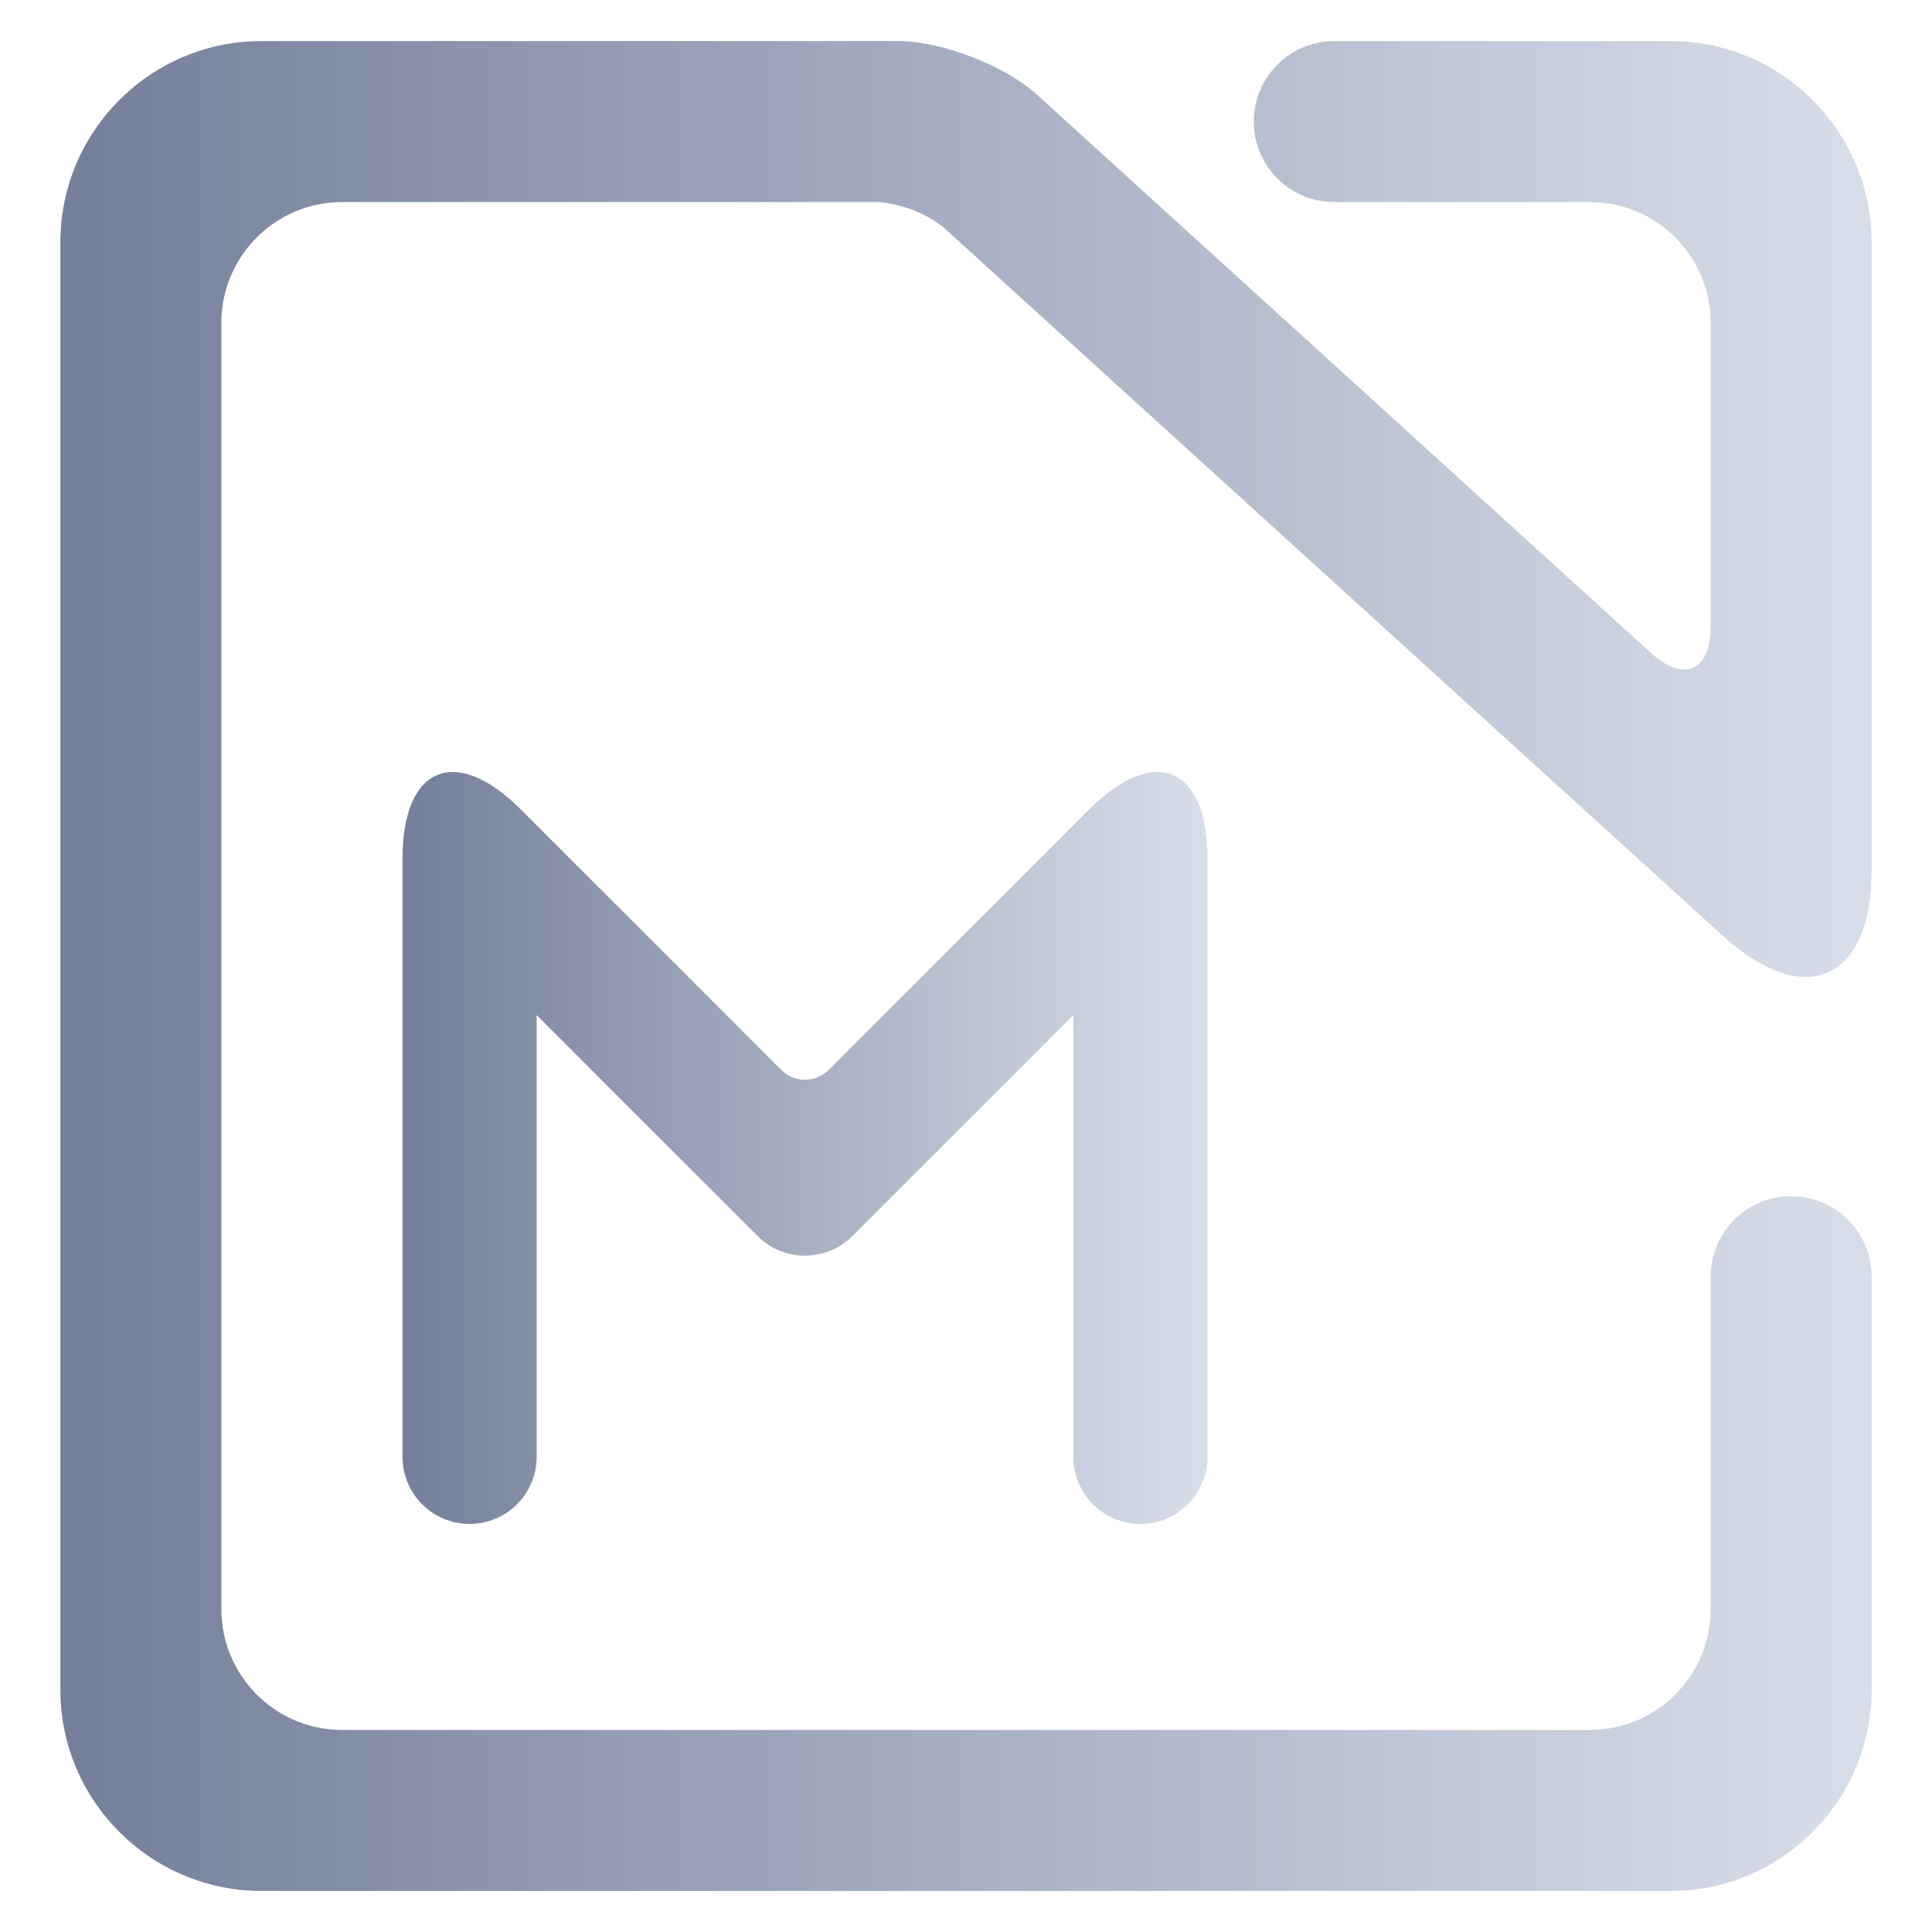
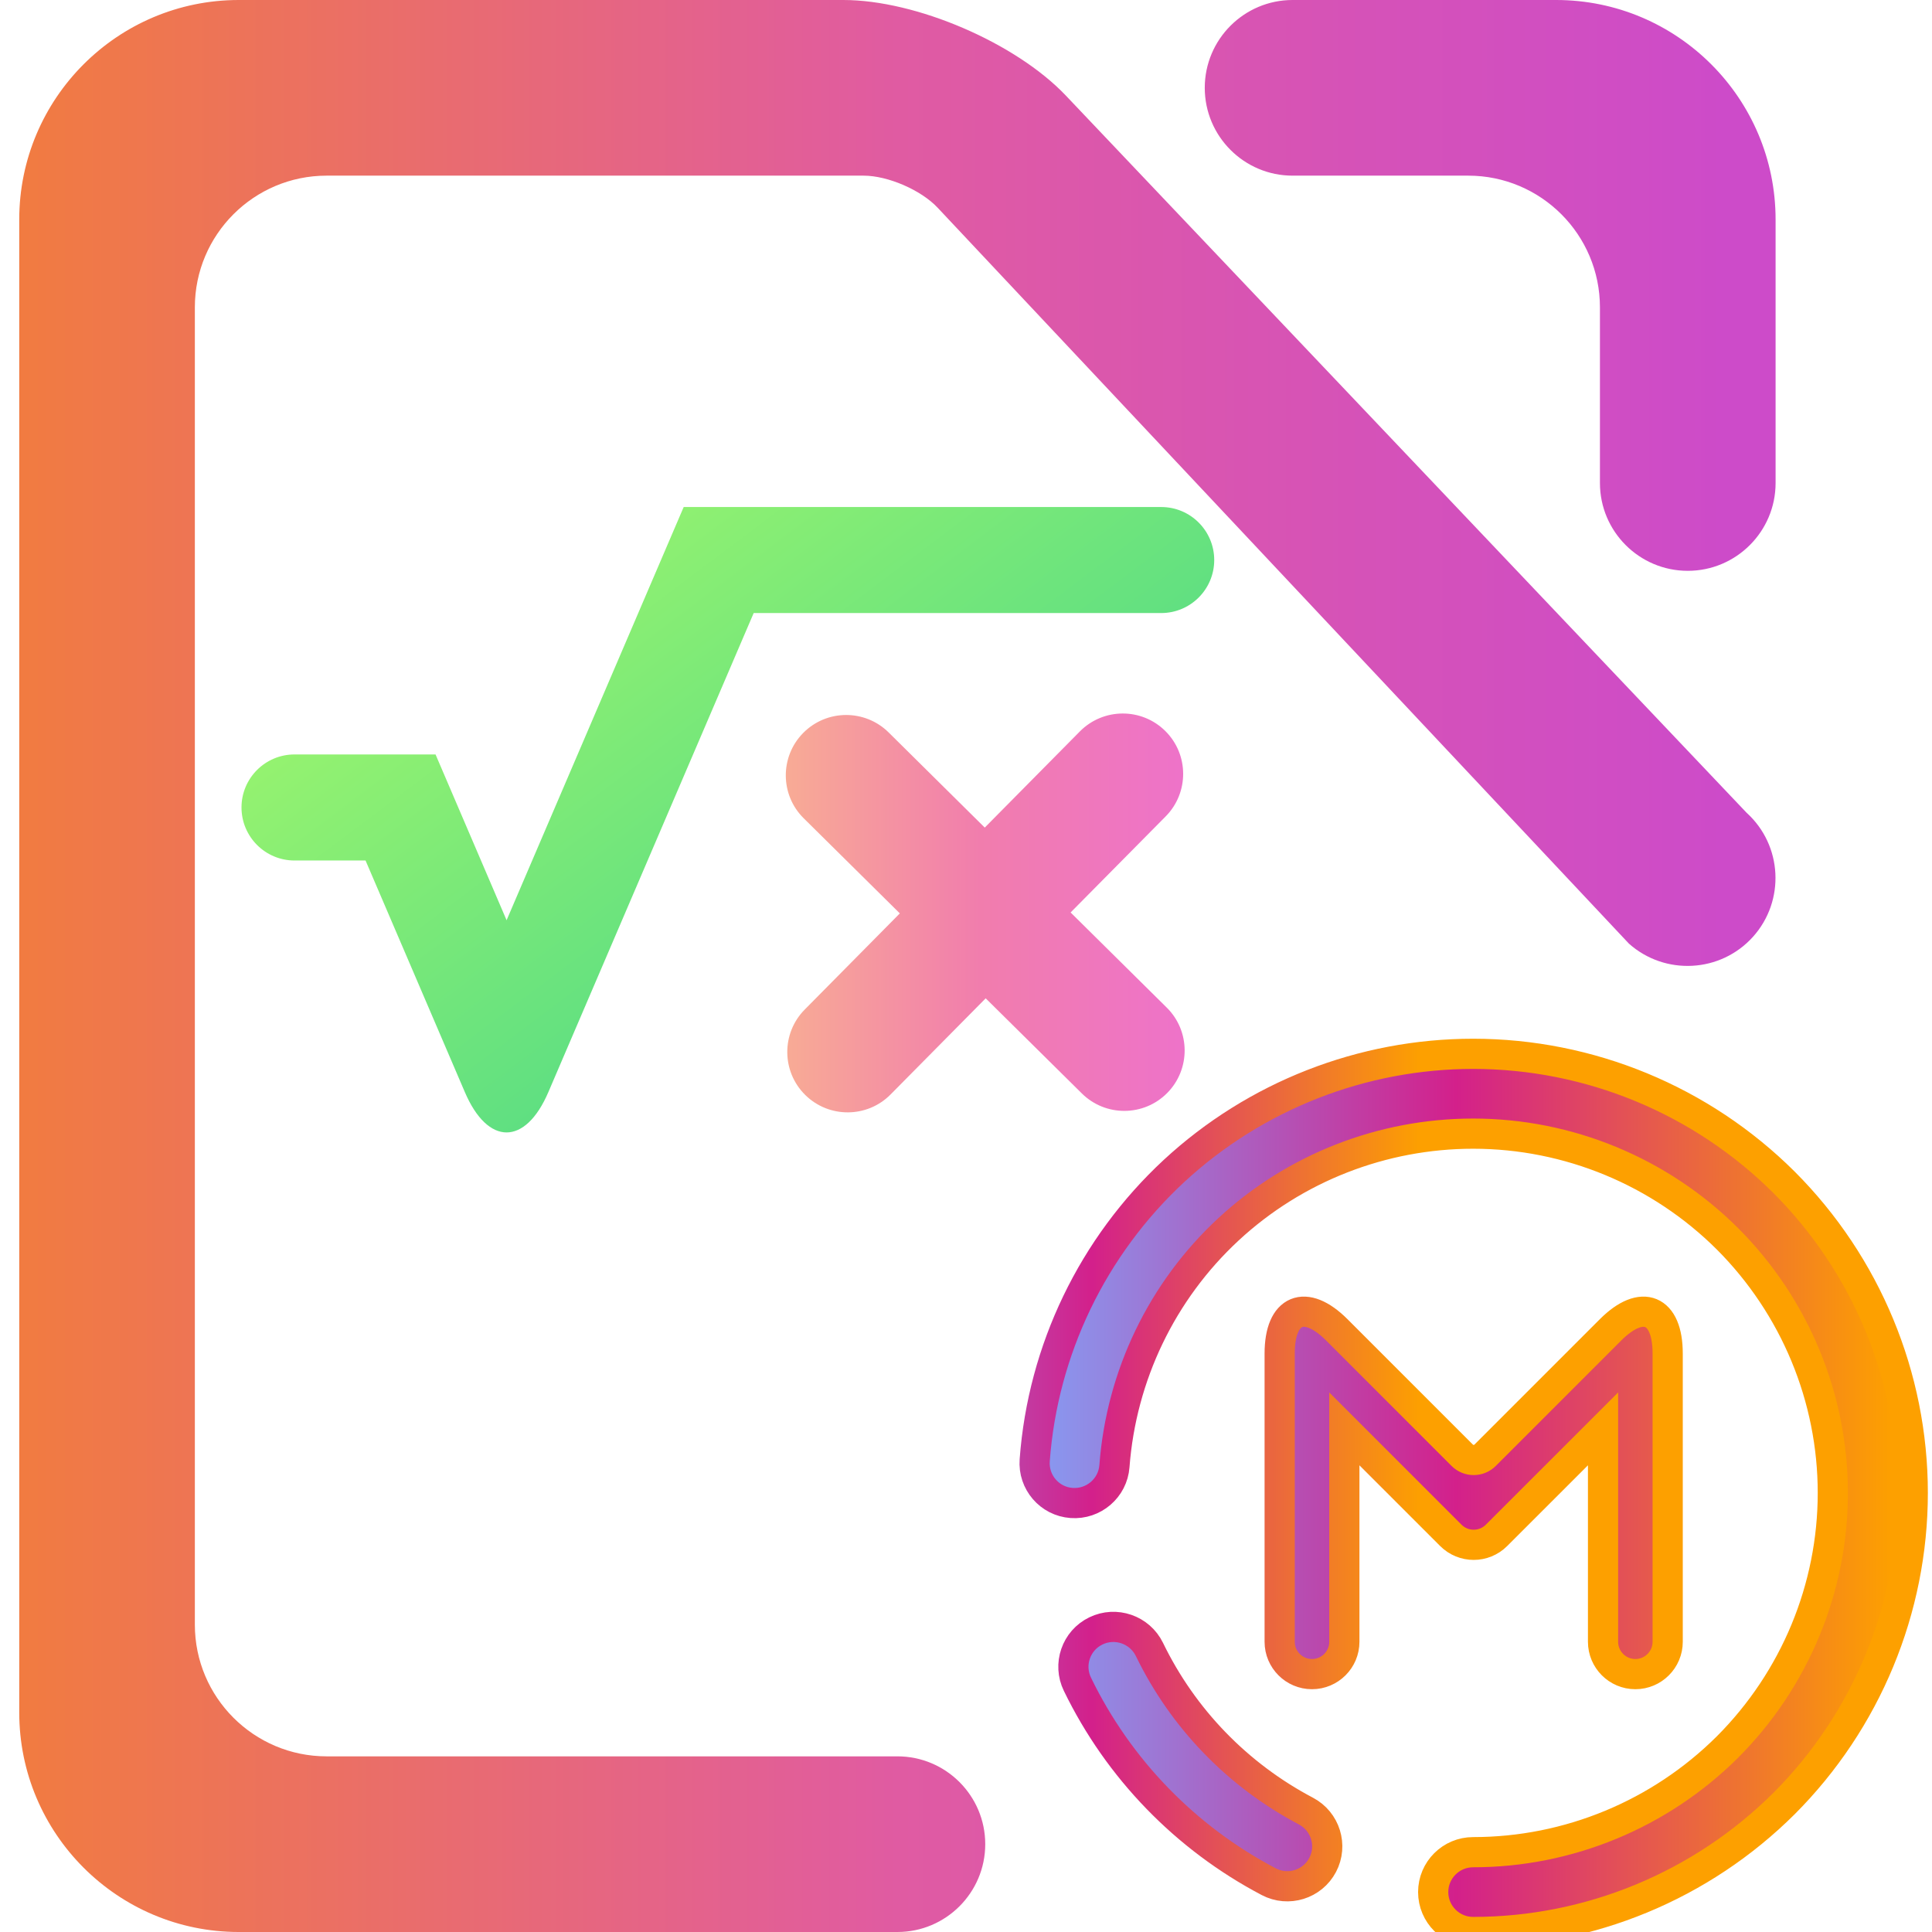
<svg xmlns="http://www.w3.org/2000/svg" style="isolation:isolate" viewBox="0 0 48 48" width="48pt" height="48pt">
-   <linearGradient id="_lgradient_28" x1="0" y1="0.5" x2="1" y2="0.5" gradientTransform="matrix(45,0,0,45.96,1.5,1.02)" gradientUnits="userSpaceOnUse">
-     <stop offset="0%" stop-opacity="1" style="stop-color:rgb(117,127,154)" />
-     <stop offset="98.696%" stop-opacity="1" style="stop-color:rgb(215,221,232)" />
+   <linearGradient id="_lgradient_5" x1="0" y1="0.5" x2="1" y2="0.5" gradientTransform="matrix(43.636,0,0,48,0.478,0)" gradientUnits="userSpaceOnUse">
+     <stop offset="0%" stop-opacity="1" style="stop-color:rgb(241,123,65)" />
+     <stop offset="50%" stop-opacity="1" style="stop-color:rgb(224,91,162)" />
+     <stop offset="97.5%" stop-opacity="1" style="stop-color:rgb(205,75,201)" />
  </linearGradient>
-   <path d=" M 42.5 31.72 L 42.5 31.72 C 42.5 30.616 43.396 29.72 44.5 29.72 L 44.5 29.72 C 45.604 29.72 46.5 30.616 46.5 31.72 L 46.5 31.72 L 46.5 41.98 C 46.5 44.74 44.26 46.98 41.5 46.98 L 6.5 46.98 C 3.74 46.98 1.5 44.74 1.5 41.98 L 1.5 6.02 C 1.5 3.26 3.74 1.02 6.5 1.02 L 22.3 1.02 C 23.404 1.02 24.963 1.623 25.78 2.366 L 41.02 16.224 C 41.837 16.967 42.5 16.674 42.5 15.57 L 42.5 8.02 C 42.5 6.364 41.156 5.02 39.5 5.02 L 33.15 5.02 L 33.15 5.02 C 32.046 5.02 31.15 4.124 31.15 3.02 L 31.15 3.02 C 31.15 1.916 32.046 1.02 33.15 1.02 L 33.15 1.02 L 41.5 1.02 C 44.26 1.02 46.5 3.26 46.5 6.02 L 46.5 21.61 C 46.5 24.37 44.842 25.103 42.8 23.247 L 23.49 5.693 C 23.082 5.321 22.302 5.02 21.75 5.02 L 8.5 5.02 C 6.844 5.02 5.5 6.364 5.5 8.02 L 5.5 39.98 C 5.5 41.636 6.844 42.98 8.5 42.98 L 39.5 42.98 C 41.156 42.98 42.5 41.636 42.5 39.98 L 42.5 31.72 Z " fill="url(#_lgradient_28)" />
-   <linearGradient id="_lgradient_29" x1="0" y1="0.5" x2="1" y2="0.5" gradientTransform="matrix(20,0,0,20.692,10,17.17)" gradientUnits="userSpaceOnUse">
-     <stop offset="0%" stop-opacity="1" style="stop-color:rgb(117,127,154)" />
-     <stop offset="98.696%" stop-opacity="1" style="stop-color:rgb(215,221,232)" />
+   <path d=" M 32.114 4.364 L 32.114 4.364 C 30.91 4.364 29.932 3.386 29.932 2.182 L 29.932 2.182 C 29.932 0.978 30.91 0 32.114 0 L 32.114 0 L 38.66 0 C 41.67 0 44.114 2.444 44.114 5.455 L 44.114 12 L 44.114 12 C 44.114 13.204 43.136 14.182 41.932 14.182 L 41.932 14.182 C 40.728 14.182 39.75 13.204 39.75 12 L 39.75 12 L 39.75 7.636 C 39.75 5.83 38.284 4.364 36.478 4.364 L 32.114 4.364 Z  M 22.296 43.636 L 22.296 43.636 C 23.5 43.636 24.478 44.614 24.478 45.818 L 24.478 45.818 C 24.478 47.022 23.5 48 22.296 48 L 22.296 48 L 5.932 48 C 2.922 48 0.478 45.556 0.478 42.545 L 0.478 5.455 C 0.478 2.444 2.922 0 5.932 0 L 20.954 0 C 22.76 0 25.236 1.064 26.48 2.374 L 43.394 20.193 L 43.394 20.193 C 44.285 21 44.356 22.38 43.552 23.275 L 43.552 23.275 C 42.748 24.169 41.368 24.244 40.47 23.444 L 40.47 23.444 L 23.294 5.159 C 22.881 4.72 22.058 4.364 21.456 4.364 L 8.114 4.364 C 6.308 4.364 4.841 5.83 4.841 7.636 L 4.841 40.364 C 4.841 42.17 6.308 43.636 8.114 43.636 L 22.296 43.636 Z " fill-rule="evenodd" fill="url(#_lgradient_5)" />
+   <linearGradient id="_lgradient_6" x1="0.031" y1="0.109" x2="0.958" y2="0.975" gradientTransform="matrix(24.167,0,0,16.958,6,12.597)" gradientUnits="userSpaceOnUse">
+     <stop offset="0%" stop-opacity="1" style="stop-color:rgb(165,248,106)" />
+     <stop offset="97.917%" stop-opacity="1" style="stop-color:rgb(47,206,146)" />
  </linearGradient>
-   <path d=" M 13.333 36.195 L 13.333 36.195 C 13.333 37.115 12.587 37.862 11.667 37.862 L 11.667 37.862 C 10.747 37.862 10 37.115 10 36.195 L 10 36.195 L 10 21.337 C 10 19.037 11.32 18.49 12.946 20.116 L 19.411 26.581 C 19.736 26.906 20.264 26.906 20.589 26.581 L 27.054 20.116 C 28.68 18.49 30 19.037 30 21.337 L 30 36.195 L 30 36.195 C 30 37.115 29.253 37.862 28.333 37.862 L 28.333 37.862 C 27.413 37.862 26.667 37.115 26.667 36.195 L 26.667 36.195 L 26.667 25.22 L 21.179 30.708 C 20.528 31.359 19.472 31.359 18.821 30.708 L 13.333 25.22 L 13.333 36.195 Z " fill="url(#_lgradient_29)" />
+   <path d=" M 7.317 21.379 L 7.317 21.379 C 6.59 21.379 6 20.788 6 20.061 L 6 20.061 C 6 19.334 6.59 18.744 7.317 18.744 L 7.317 18.744 L 10.821 18.744 L 12.586 22.863 L 16.986 12.597 L 28.85 12.597 L 28.85 12.597 C 29.577 12.597 30.167 13.187 30.167 13.914 L 30.167 13.914 C 30.167 14.641 29.577 15.231 28.85 15.231 L 28.85 15.231 L 18.725 15.231 L 13.624 27.133 C 13.051 28.469 12.121 28.469 11.549 27.133 L 9.082 21.379 L 7.317 21.379 Z " fill="url(#_lgradient_6)" />
+   <linearGradient id="_lgradient_7" x1="0" y1="0.5" x2="1" y2="0.5" gradientTransform="matrix(21.818,0,0,21.818,25.704,26.182)" gradientUnits="userSpaceOnUse">
+     <stop offset="0%" stop-opacity="1" style="stop-color:rgb(135,154,242)" />
+     <stop offset="47.917%" stop-opacity="1" style="stop-color:rgb(211,32,139)" />
+     <stop offset="97.917%" stop-opacity="1" style="stop-color:rgb(253,160,0)" />
+   </linearGradient>
+   <linearGradient id="_lgradient_8" x1="0" y1="0.5" x2="1" y2="0.5">
+     <stop offset="0%" stop-opacity="1" style="stop-color:rgb(135,154,242)" />
+     <stop offset="47.917%" stop-opacity="1" style="stop-color:rgb(211,32,139)" />
+     <stop offset="97.917%" stop-opacity="1" style="stop-color:rgb(253,160,0)" />
+   </linearGradient>
+   <path d=" M 27.688 36.426 L 27.688 36.426 C 27.647 36.971 27.17 37.381 26.623 37.341 L 26.623 37.341 C 26.076 37.302 25.666 36.825 25.707 36.278 L 25.707 36.278 C 25.91 33.536 27.147 30.967 29.167 29.093 C 31.188 27.223 33.844 26.182 36.6 26.182 C 39.494 26.182 42.274 27.332 44.325 29.375 C 46.37 31.423 47.522 34.2 47.522 37.091 C 47.522 39.982 46.37 42.759 44.325 44.807 C 42.274 46.85 39.494 48 36.6 48 L 36.6 48 C 36.052 48 35.607 47.556 35.607 47.008 L 35.607 47.008 C 35.607 46.461 36.052 46.017 36.6 46.017 L 36.6 46.017 C 38.968 46.017 41.242 45.074 42.92 43.403 C 44.593 41.727 45.536 39.456 45.536 37.091 C 45.536 34.726 44.593 32.455 42.92 30.779 C 41.242 29.107 38.968 28.165 36.6 28.165 C 34.346 28.165 32.171 29.013 30.518 30.545 C 28.865 32.078 27.857 34.18 27.688 36.426 L 27.688 36.426 Z  M 32.444 44.995 L 32.444 44.995 C 32.929 45.25 33.116 45.849 32.861 46.334 L 32.861 46.334 C 32.606 46.818 32.006 47.005 31.521 46.75 L 31.521 46.75 C 29.455 45.664 27.787 43.944 26.769 41.846 L 26.769 41.846 C 26.528 41.354 26.733 40.759 27.226 40.52 L 27.226 40.52 C 27.719 40.28 28.316 40.486 28.557 40.979 L 28.557 40.979 C 29.391 42.699 30.751 44.102 32.444 44.995 L 32.444 44.995 Z  M 33.4 40.79 L 33.4 40.79 C 33.4 41.233 33.04 41.593 32.596 41.593 L 32.596 41.593 C 32.153 41.593 31.793 41.233 31.793 40.79 L 31.793 40.79 L 31.793 33.628 C 31.793 32.52 32.429 32.256 33.213 33.04 L 36.329 36.156 C 36.486 36.312 36.74 36.312 36.897 36.156 L 40.013 33.04 C 40.797 32.256 41.433 32.52 41.433 33.628 L 41.433 40.79 L 41.433 40.79 C 41.433 41.233 41.073 41.593 40.63 41.593 L 40.63 41.593 C 40.187 41.593 39.827 41.233 39.827 40.79 L 39.827 40.79 L 39.827 35.5 L 37.181 38.145 C 36.868 38.459 36.359 38.459 36.045 38.145 L 33.4 35.5 L 33.4 40.79 Z " fill-rule="evenodd" fill="url(#_lgradient_7)" vector-effect="non-scaling-stroke" stroke-width="1" stroke="url(#_lgradient_8)" stroke-linejoin="miter" stroke-linecap="square" stroke-miterlimit="3" />
+   <linearGradient id="_lgradient_9" x1="0" y1="0.5" x2="1" y2="0.5" gradientTransform="matrix(9.909,0,0,9.909,19.523,17.727)" gradientUnits="userSpaceOnUse">
+     <stop offset="0%" stop-opacity="1" style="stop-color:rgb(248,171,149)" />
+     <stop offset="48.75%" stop-opacity="1" style="stop-color:rgb(241,125,173)" />
+     <stop offset="98.333%" stop-opacity="1" style="stop-color:rgb(238,115,200)" />
+   </linearGradient>
+   <path d=" M 24.466 20.561 L 22.078 18.197 C 21.489 17.615 20.539 17.62 19.956 18.209 L 19.956 18.209 C 19.374 18.797 19.379 19.748 19.968 20.33 L 22.356 22.693 L 19.993 25.082 C 19.411 25.67 19.416 26.621 20.005 27.203 L 20.005 27.203 C 20.593 27.785 21.544 27.78 22.126 27.192 L 24.489 24.803 L 26.878 27.166 C 27.466 27.749 28.417 27.743 28.999 27.155 L 28.999 27.155 C 29.581 26.566 29.576 25.616 28.988 25.034 L 26.599 22.67 L 28.962 20.282 C 29.544 19.693 29.539 18.743 28.951 18.161 L 28.951 18.161 C 28.362 17.578 27.412 17.583 26.829 18.172 L 24.466 20.561 Z " fill-rule="evenodd" fill="url(#_lgradient_9)" />
</svg>
